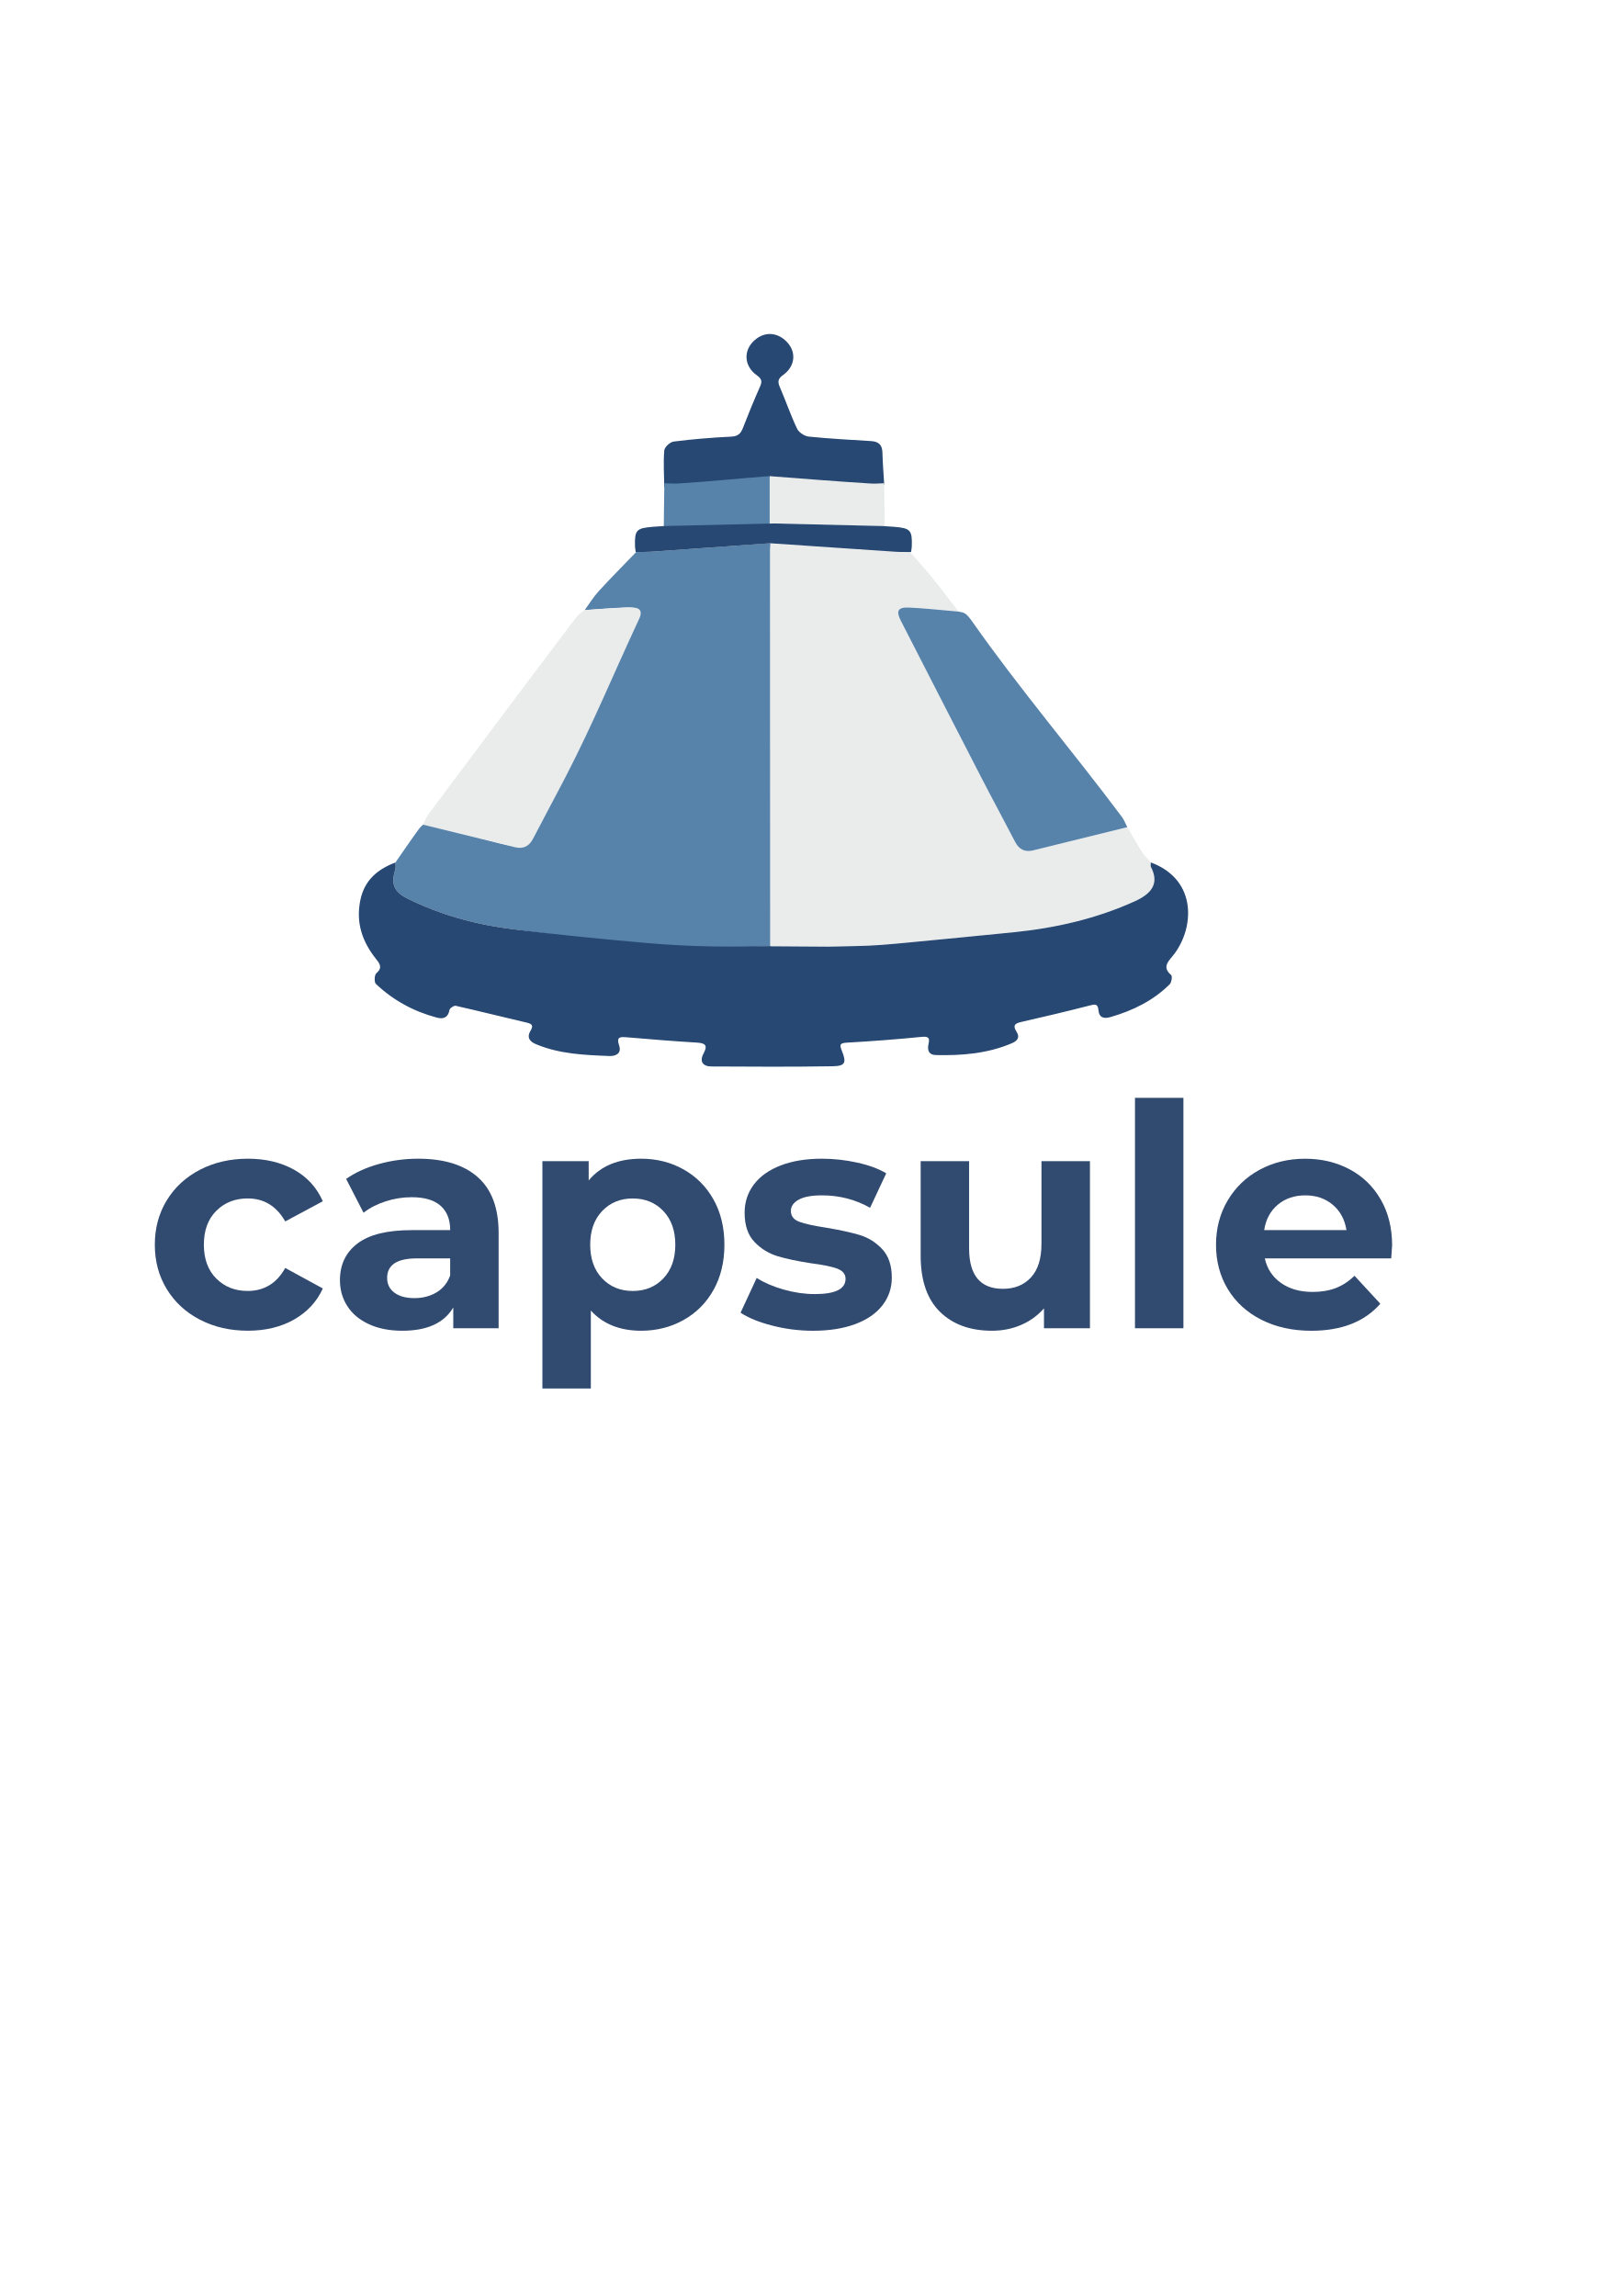
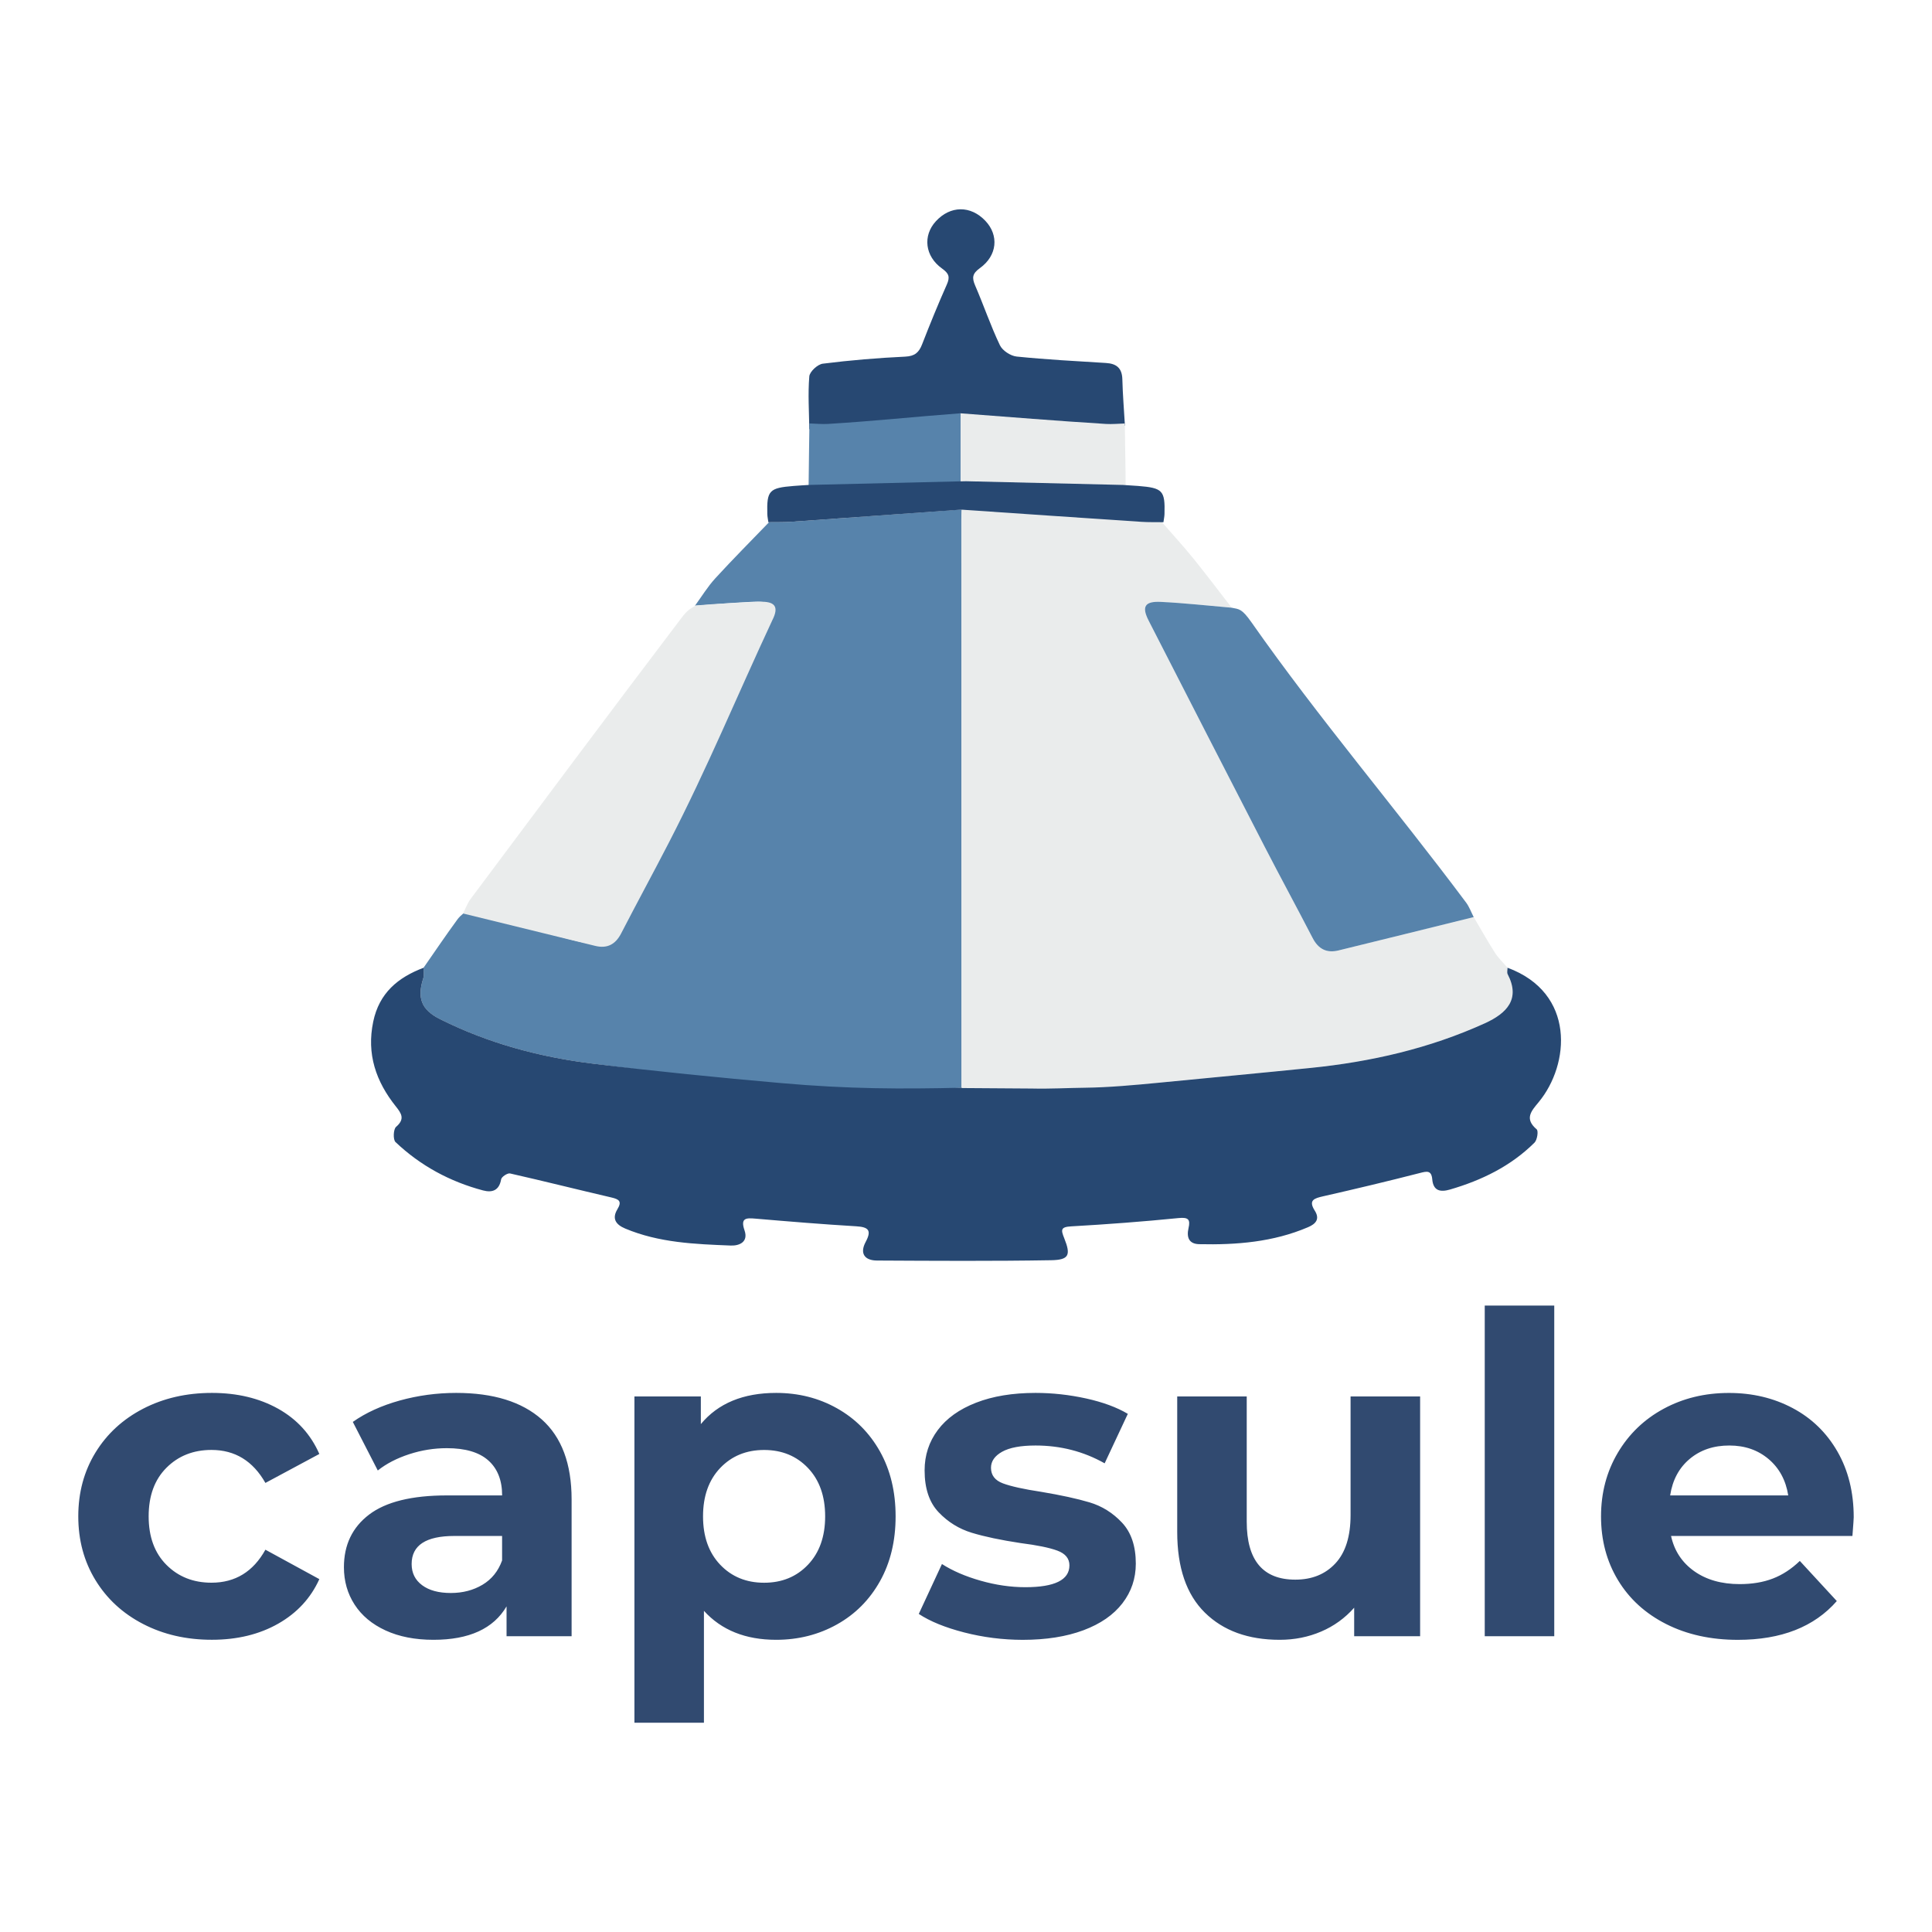
- <svg xmlns="http://www.w3.org/2000/svg" version="1.1" id="Livello_1" x="0px" y="0px" viewBox="0 0 595.28 841.89" style="enable-background:new 0 0 595.28 841.89;" xml:space="preserve">
-   <style type="text/css">
- 	.st0{fill:#274872;}
- 	.st1{fill:#314A70;}
- 	.st2{fill:#5783AB;}
- 	.st3{fill:#EAECEC;}
- </style>
-   <path class="st0" d="M243.53,178.65c-0.06-4.5-0.37-9.02,0-13.49c0.1-1.22,2.13-3.09,3.45-3.25c6.99-0.88,14.03-1.47,21.07-1.8  c2.43-0.12,3.48-1.05,4.29-3.12c2-5.14,4.08-10.25,6.32-15.29c0.86-1.93,0.56-2.83-1.2-4.09c-4.42-3.15-4.97-8.41-1.6-12.08  c3.7-4.04,8.88-4.09,12.65-0.12c3.5,3.68,3.07,8.88-1.39,12.08c-1.93,1.39-2.08,2.44-1.22,4.44c2.19,5.06,3.96,10.31,6.33,15.27  c0.65,1.37,2.73,2.73,4.28,2.89c7.57,0.77,15.19,1.17,22.79,1.64c2.69,0.16,4.13,1.28,4.21,4.15c0.1,3.95,0.43,7.89,0.66,11.84  c-1.51,0.05-3.03,0.22-4.53,0.13c-12.54-0.76-37.47-2.65-37.47-2.65S254.81,177.52,243.53,178.65z" />
-   <g>
-     <path class="st1" d="M73.32,483.91c-5.2-2.69-9.26-6.43-12.18-11.22c-2.92-4.78-4.38-10.21-4.38-16.28c0-6.07,1.46-11.5,4.38-16.28   c2.92-4.78,6.98-8.52,12.18-11.22c5.2-2.69,11.06-4.04,17.59-4.04c6.45,0,12.09,1.35,16.91,4.04c4.82,2.7,8.33,6.55,10.53,11.56   l-13.78,7.4c-3.19-5.62-7.78-8.43-13.78-8.43c-4.63,0-8.47,1.52-11.5,4.55c-3.04,3.04-4.55,7.17-4.55,12.41   c0,5.24,1.52,9.38,4.55,12.41c3.04,3.04,6.87,4.55,11.5,4.55c6.07,0,10.66-2.81,13.78-8.43l13.78,7.52   c-2.2,4.86-5.71,8.65-10.53,11.39c-4.82,2.73-10.46,4.1-16.91,4.1C84.38,487.95,78.52,486.6,73.32,483.91z" />
-     <path class="st1" d="M175.17,431.64c5.08,4.52,7.63,11.33,7.63,20.44v34.96h-16.62v-7.63c-3.34,5.69-9.56,8.54-18.67,8.54   c-4.71,0-8.79-0.8-12.24-2.39c-3.46-1.59-6.09-3.79-7.91-6.6c-1.82-2.81-2.73-6-2.73-9.56c0-5.69,2.14-10.17,6.43-13.44   c4.29-3.26,10.91-4.9,19.87-4.9h14.12c0-3.87-1.18-6.85-3.53-8.94c-2.35-2.09-5.88-3.13-10.59-3.13c-3.26,0-6.47,0.51-9.62,1.54   c-3.15,1.03-5.83,2.41-8.03,4.16l-6.38-12.41c3.34-2.35,7.34-4.17,12.01-5.47c4.67-1.29,9.47-1.94,14.4-1.94   C162.8,424.87,170.08,427.13,175.17,431.64z M160.03,473.89c2.35-1.4,4.02-3.47,5.01-6.21v-6.26h-12.18   c-7.29,0-10.93,2.39-10.93,7.17c0,2.28,0.89,4.08,2.68,5.41c1.78,1.33,4.23,1.99,7.34,1.99   C154.98,475.99,157.67,475.29,160.03,473.89z" />
-     <path class="st1" d="M250.6,428.8c4.67,2.62,8.33,6.3,10.99,11.04c2.66,4.75,3.99,10.27,3.99,16.57s-1.33,11.82-3.99,16.57   c-2.66,4.75-6.32,8.43-10.99,11.04s-9.85,3.93-15.54,3.93c-7.82,0-13.97-2.47-18.45-7.4v28.58h-17.76v-83.35h16.97v7.06   c4.4-5.31,10.82-7.97,19.24-7.97C240.76,424.87,245.94,426.18,250.6,428.8z M243.2,468.76c2.92-3.07,4.38-7.19,4.38-12.35   s-1.46-9.28-4.38-12.35c-2.92-3.07-6.66-4.61-11.22-4.61s-8.29,1.54-11.22,4.61c-2.92,3.07-4.38,7.19-4.38,12.35   s1.46,9.28,4.38,12.35c2.92,3.07,6.66,4.61,11.22,4.61S240.28,471.84,243.2,468.76z" />
-     <path class="st1" d="M283.11,486.07c-4.86-1.25-8.73-2.83-11.61-4.73l5.92-12.75c2.73,1.75,6.03,3.17,9.91,4.27   c3.87,1.1,7.67,1.65,11.39,1.65c7.51,0,11.27-1.86,11.27-5.58c0-1.75-1.03-3-3.07-3.76c-2.05-0.76-5.2-1.4-9.45-1.94   c-5.01-0.76-9.15-1.63-12.41-2.62c-3.26-0.99-6.09-2.73-8.48-5.24s-3.59-6.07-3.59-10.7c0-3.87,1.12-7.3,3.36-10.3   c2.24-3,5.5-5.33,9.79-7c4.29-1.67,9.35-2.5,15.2-2.5c4.33,0,8.63,0.48,12.92,1.42c4.29,0.95,7.84,2.26,10.65,3.93l-5.92,12.64   c-5.39-3.04-11.27-4.55-17.65-4.55c-3.8,0-6.64,0.53-8.54,1.59c-1.9,1.06-2.85,2.43-2.85,4.1c0,1.9,1.02,3.23,3.07,3.99   c2.05,0.76,5.31,1.48,9.79,2.16c5.01,0.84,9.11,1.73,12.3,2.68c3.19,0.95,5.96,2.68,8.31,5.18c2.35,2.5,3.53,6,3.53,10.48   c0,3.8-1.14,7.17-3.42,10.13c-2.28,2.96-5.6,5.26-9.96,6.89c-4.37,1.63-9.55,2.45-15.54,2.45   C292.94,487.95,287.97,487.32,283.11,486.07z" />
-     <path class="st1" d="M399.59,425.78v61.26h-16.85v-7.29c-2.35,2.66-5.16,4.69-8.43,6.09c-3.26,1.4-6.79,2.11-10.59,2.11   c-8.05,0-14.42-2.31-19.13-6.95c-4.71-4.63-7.06-11.5-7.06-20.61v-34.61h17.76v32c0,9.87,4.14,14.8,12.41,14.8   c4.25,0,7.67-1.38,10.25-4.16c2.58-2.77,3.87-6.89,3.87-12.35v-30.29H399.59z" />
-     <path class="st1" d="M416.1,402.55h17.76v84.49H416.1V402.55z" />
-     <path class="st1" d="M510.04,461.42H463.7c0.83,3.8,2.81,6.79,5.92,9c3.11,2.2,6.98,3.3,11.61,3.3c3.19,0,6.01-0.47,8.48-1.42   c2.47-0.95,4.76-2.45,6.89-4.5l9.45,10.25c-5.77,6.6-14.2,9.91-25.28,9.91c-6.91,0-13.02-1.35-18.33-4.04   c-5.31-2.69-9.41-6.43-12.3-11.22c-2.89-4.78-4.33-10.21-4.33-16.28c0-6,1.42-11.4,4.27-16.23c2.85-4.82,6.76-8.58,11.73-11.27   c4.97-2.69,10.53-4.04,16.68-4.04c6,0,11.42,1.29,16.28,3.87c4.86,2.58,8.67,6.28,11.44,11.1c2.77,4.82,4.16,10.42,4.16,16.79   C510.38,456.86,510.27,458.46,510.04,461.42z M468.48,441.72c-2.73,2.28-4.4,5.39-5.01,9.34h30.17c-0.61-3.87-2.28-6.96-5.01-9.28   c-2.73-2.31-6.07-3.47-10.02-3.47C474.59,438.3,471.21,439.44,468.48,441.72z" />
-   </g>
-   <g>
-     <g>
-       <path class="st2" d="M144.97,316.25c2.88-4.14,5.7-8.31,8.68-12.38c0.84-1.14,2.13-1.94,3.22-2.9c8.67,2.77,17.24,5.98,26.06,8.18    c7.28,1.81,7.49,1.33,11.08-5.55c9.52-18.28,18.99-36.58,28.42-54.91c3.55-6.9,7.04-13.85,10.34-20.87c1.87-3.99,1-5.28-3.27-5.1    c-5.07,0.21-10.13,0.68-15.19,1.04c1.72-2.35,3.24-4.87,5.2-7.01c4.47-4.88,9.14-9.57,13.74-14.34c1.84-0.03,3.68,0.02,5.52-0.1    c14.62-1.03,29.24-2.1,43.86-3.16c-0.08,0.84-0.24,1.68-0.24,2.52c0.01,48.41,0.03,96.83,0.05,145.24    c-15.73,0.85-30.48,0.97-47.48-0.65c-16.01-1.04-30.66-3.54-46.6-5.49c-13.64-1.67-26.85-5.2-39.21-11.4    c-4.77-2.4-5.86-5.41-4.24-10.45C145.16,318.1,144.96,317.14,144.97,316.25z" />
-       <path class="st3" d="M282.42,346.9c-0.02-48.41-0.04-96.83-0.05-145.24c0-0.84,0.05-1.64,0.04-2.48    c5.63,0.1,11.47-0.06,17.08,0.32c11.35,0.78,22.67,1.83,34.01,2.77c2.69,3.09,5.47,6.1,8.05,9.28c3.38,4.17,6.61,8.47,9.9,12.71    c-6.04-0.52-12.07-1.2-18.13-1.49c-4.12-0.2-4.91,1.24-3.08,4.81c9.87,19.27,19.73,38.54,29.65,57.78    c4.02,7.79,8.22,15.49,12.24,23.29c1.46,2.83,3.6,3.9,6.61,3.17c11.52-2.81,23.03-5.68,34.54-8.52c1.8,3.04,3.52,6.13,5.42,9.1    c0.89,1.39,2.13,2.56,3.21,3.83c0,0.56-0.19,1.22,0.04,1.66c3.28,6.31-0.16,9.95-5.82,12.53c-14.18,6.44-29.11,9.85-44.52,11.41    c-12.89,1.31-25.79,2.51-38.68,3.77c-6.24,0.61-12.47,1.45-18.72,1.79c-4.58,0.24-9.2-0.17-13.81-0.3    c-5.95-0.04-11.9-0.08-17.85-0.12L282.42,346.9z" />
-       <path class="st2" d="M413.28,303.3c-11.51,2.84-23.02,5.71-34.54,8.52c-3.01,0.74-5.15-0.34-6.61-3.17    c-4.02-7.79-8.22-15.49-12.24-23.29c-9.92-19.24-19.79-38.51-29.65-57.78c-1.83-3.57-1.04-5.01,3.08-4.81    c6.05,0.29,12.09,0.97,18.13,1.49c1.89,0.4,2.54,0.15,5.06,3.74c17.1,24.41,37.01,47.73,54.85,71.62    C412.17,300.72,412.64,302.07,413.28,303.3z" />
-       <path class="st3" d="M155.06,302.38c11.51,2.84,22.26,5.47,33.78,8.28c3.01,0.74,5.15-0.34,6.61-3.17    c4.02-7.79,8.22-15.49,12.24-23.29c9.92-19.24,17.3-37.26,26.37-56.7c1.83-3.57,0.68-4.95-3.44-4.75    c-6.05,0.29-10.08,0.42-16.13,0.94c-2.11,1.25-2.46,1.66-3.84,3.47c-18.01,23.75-35.83,47.64-53.67,71.53    C156.18,299.79,155.7,301.14,155.06,302.38z" />
-       <path class="st0" d="M421.92,316.24c0,0.56-0.19,1.22,0.04,1.66c3.28,6.31-0.16,9.95-5.82,12.53    c-14.18,6.44-29.11,9.85-44.52,11.41c-12.89,1.31-25.79,2.51-38.68,3.77c-6.24,0.61-12.94,1.22-18.94,1.29    c-4.59,0.05-8.98,0.32-13.59,0.2c-5.95-0.04-11.9-0.08-17.85-0.12c0,0-0.12-0.08-0.12-0.08c-15.36,0.35-28.73,0.35-46.17-1.19    c-15.98-1.41-31.97-2.99-47.91-4.95c-13.64-1.67-26.85-5.2-39.21-11.4c-4.77-2.4-5.86-5.41-4.24-10.45    c0.26-0.81,0.06-1.77,0.07-2.66c-6.55,2.47-11.33,6.45-12.86,13.75c-1.74,8.28,0.69,15.31,5.77,21.67    c1.43,1.79,2.4,3.22,0.07,5.22c-0.71,0.61-0.81,3.27-0.15,3.89c6.36,6.04,13.89,10.11,22.37,12.36c2.35,0.62,4.12,0.02,4.62-2.85    c0.11-0.64,1.63-1.63,2.27-1.49c8.66,1.96,17.26,4.13,25.91,6.14c1.98,0.46,2.73,1,1.52,3.01c-1.45,2.4-0.41,3.92,2,4.93    c8.64,3.63,17.82,3.98,26.97,4.34c2.18,0.08,4.54-0.9,3.51-3.88c-1.11-3.22,0.45-3.2,2.83-2.99c8.57,0.73,17.14,1.44,25.72,1.95    c3.13,0.19,3.98,1.04,2.41,3.98c-1.6,2.98-0.26,4.76,2.9,4.77c14.82,0.08,29.65,0.17,44.46-0.08c4.59-0.08,5.1-1.29,3.36-5.63    c-0.84-2.1-0.97-2.87,1.76-3.02c9.16-0.52,18.32-1.21,27.45-2.12c2.5-0.25,3.06,0.34,2.55,2.56c-0.53,2.31,0.05,4.05,2.72,4.11    c9.52,0.21,18.91-0.53,27.82-4.34c1.95-0.83,3.09-2.06,1.71-4.23c-1.72-2.71-0.09-3.15,2.17-3.67c8.24-1.87,16.46-3.83,24.64-5.93    c1.82-0.47,3-0.77,3.21,1.6c0.26,2.99,2.1,3.32,4.53,2.61c8.11-2.36,15.55-5.98,21.6-11.99c0.69-0.69,1.03-2.99,0.55-3.39    c-3.18-2.71-1.41-4.64,0.51-6.95C437.87,340.92,439.33,322.67,421.92,316.24z" />
-     </g>
-   </g>
-   <path class="st3" d="M324.35,192.94c-6.72-0.27-13.4-0.35-20.23-0.52c-7.13-0.17-18.9-0.51-18.9-0.51s-1.27,0.04-2.44,0  c0,0-0.63-0.01-0.63,0.18c-0.01-5.67,0.01-11.83,0-17.5c12.58,0.95,24.65,1.94,37.19,2.72c1.5,0.09,3.29-0.07,4.8-0.12  C324.19,182.43,324.33,187.69,324.35,192.94z" />
-   <path class="st2" d="M243.35,193.45c6.72-0.27,10.02-0.35,16.86-0.52c7.13-0.17,18.9-0.51,18.9-0.51s1.27,0.04,2.44,0  c0,0,0.63-0.53,0.63-0.34c0.01-5.67-0.01-11.83,0-17.5c-12.58,0.95-21.28,1.94-33.82,2.72c-1.5,0.09-3.29-0.07-4.8-0.12  C243.51,182.43,243.38,188.21,243.35,193.45z" />
-   <path class="st0" d="M327.57,193.15c-1.31-0.1-2.62-0.17-3.93-0.26c-13.33-0.32-26.66-0.63-39.99-0.95v0c-0.03,0-0.06,0-0.1,0  c-0.03,0-0.06,0-0.1,0v0c-13.33,0.32-26.66,0.63-39.99,0.95c-1.31,0.08-2.62,0.15-3.93,0.26c-6.26,0.5-6.88,1.16-6.73,7.17  c0.02,0.7,0.18,1.39,0.27,2.09c1.91-0.03,3.82,0.02,5.72-0.1c14.92-1.02,28.65-2.07,43.57-3.11c14.92,1.04,31.01,2.1,45.93,3.11  c1.9,0.13,3.81,0.07,5.72,0.1c0.09-0.7,0.25-1.39,0.27-2.09C334.45,194.31,333.82,193.65,327.57,193.15z" />
+ <svg xmlns="http://www.w3.org/2000/svg" xml:space="preserve" id="Livello_1" x="0" y="0" version="1.1" viewBox="36.76 68.993 493.611 493.611">
+   <style>.st0{fill:#274872}.st2{fill:#5783ab}.st3{fill:#eaecec}</style>
+   <path d="M243.53 178.65c-.06-4.5-.37-9.02 0-13.49.1-1.22 2.13-3.09 3.45-3.25 6.99-.88 14.03-1.47 21.07-1.8 2.43-.12 3.48-1.05 4.29-3.12 2-5.14 4.08-10.25 6.32-15.29.86-1.93.56-2.83-1.2-4.09-4.42-3.15-4.97-8.41-1.6-12.08 3.7-4.04 8.88-4.09 12.65-.12 3.5 3.68 3.07 8.88-1.39 12.08-1.93 1.39-2.08 2.44-1.22 4.44 2.19 5.06 3.96 10.31 6.33 15.27.65 1.37 2.73 2.73 4.28 2.89 7.57.77 15.19 1.17 22.79 1.64 2.69.16 4.13 1.28 4.21 4.15.1 3.95.43 7.89.66 11.84-1.51.05-3.03.22-4.53.13-12.54-.76-37.47-2.65-37.47-2.65s-27.36 2.32-38.64 3.45z" class="st0" />
+   <path fill="#314a70" d="M73.32 483.91c-5.2-2.69-9.26-6.43-12.18-11.22-2.92-4.78-4.38-10.21-4.38-16.28s1.46-11.5 4.38-16.28c2.92-4.78 6.98-8.52 12.18-11.22 5.2-2.69 11.06-4.04 17.59-4.04 6.45 0 12.09 1.35 16.91 4.04 4.82 2.7 8.33 6.55 10.53 11.56l-13.78 7.4c-3.19-5.62-7.78-8.43-13.78-8.43-4.63 0-8.47 1.52-11.5 4.55-3.04 3.04-4.55 7.17-4.55 12.41s1.52 9.38 4.55 12.41c3.04 3.04 6.87 4.55 11.5 4.55 6.07 0 10.66-2.81 13.78-8.43l13.78 7.52c-2.2 4.86-5.71 8.65-10.53 11.39-4.82 2.73-10.46 4.1-16.91 4.1-6.53.01-12.39-1.34-17.59-4.03zm101.85-52.27c5.08 4.52 7.63 11.33 7.63 20.44v34.96h-16.62v-7.63c-3.34 5.69-9.56 8.54-18.67 8.54-4.71 0-8.79-.8-12.24-2.39-3.46-1.59-6.09-3.79-7.91-6.6-1.82-2.81-2.73-6-2.73-9.56 0-5.69 2.14-10.17 6.43-13.44 4.29-3.26 10.91-4.9 19.87-4.9h14.12c0-3.87-1.18-6.85-3.53-8.94-2.35-2.09-5.88-3.13-10.59-3.13-3.26 0-6.47.51-9.62 1.54-3.15 1.03-5.83 2.41-8.03 4.16l-6.38-12.41c3.34-2.35 7.34-4.17 12.01-5.47 4.67-1.29 9.47-1.94 14.4-1.94 9.49 0 16.77 2.26 21.86 6.77zm-15.14 42.25c2.35-1.4 4.02-3.47 5.01-6.21v-6.26h-12.18c-7.29 0-10.93 2.39-10.93 7.17 0 2.28.89 4.08 2.68 5.41 1.78 1.33 4.23 1.99 7.34 1.99 3.03 0 5.72-.7 8.08-2.1zm90.57-45.09c4.67 2.62 8.33 6.3 10.99 11.04 2.66 4.75 3.99 10.27 3.99 16.57s-1.33 11.82-3.99 16.57-6.32 8.43-10.99 11.04-9.85 3.93-15.54 3.93c-7.82 0-13.97-2.47-18.45-7.4v28.58h-17.76v-83.35h16.97v7.06c4.4-5.31 10.82-7.97 19.24-7.97 5.7 0 10.88 1.31 15.54 3.93zm-7.4 39.96c2.92-3.07 4.38-7.19 4.38-12.35s-1.46-9.28-4.38-12.35c-2.92-3.07-6.66-4.61-11.22-4.61s-8.29 1.54-11.22 4.61c-2.92 3.07-4.38 7.19-4.38 12.35s1.46 9.28 4.38 12.35c2.92 3.07 6.66 4.61 11.22 4.61s8.3-1.53 11.22-4.61zm39.91 17.31c-4.86-1.25-8.73-2.83-11.61-4.73l5.92-12.75c2.73 1.75 6.03 3.17 9.91 4.27 3.87 1.1 7.67 1.65 11.39 1.65 7.51 0 11.27-1.86 11.27-5.58 0-1.75-1.03-3-3.07-3.76-2.05-.76-5.2-1.4-9.45-1.94-5.01-.76-9.15-1.63-12.41-2.62-3.26-.99-6.09-2.73-8.48-5.24s-3.59-6.07-3.59-10.7c0-3.87 1.12-7.3 3.36-10.3 2.24-3 5.5-5.33 9.79-7 4.29-1.67 9.35-2.5 15.2-2.5 4.33 0 8.63.48 12.92 1.42 4.29.95 7.84 2.26 10.65 3.93l-5.92 12.64c-5.39-3.04-11.27-4.55-17.65-4.55-3.8 0-6.64.53-8.54 1.59-1.9 1.06-2.85 2.43-2.85 4.1 0 1.9 1.02 3.23 3.07 3.99 2.05.76 5.31 1.48 9.79 2.16 5.01.84 9.11 1.73 12.3 2.68 3.19.95 5.96 2.68 8.31 5.18 2.35 2.5 3.53 6 3.53 10.48 0 3.8-1.14 7.17-3.42 10.13-2.28 2.96-5.6 5.26-9.96 6.89-4.37 1.63-9.55 2.45-15.54 2.45-5.09-.01-10.06-.64-14.92-1.89zm116.48-60.29v61.26h-16.85v-7.29a23.4 23.4 0 0 1-8.43 6.09c-3.26 1.4-6.79 2.11-10.59 2.11-8.05 0-14.42-2.31-19.13-6.95-4.71-4.63-7.06-11.5-7.06-20.61v-34.61h17.76v32c0 9.87 4.14 14.8 12.41 14.8 4.25 0 7.67-1.38 10.25-4.16 2.58-2.77 3.87-6.89 3.87-12.35v-30.29h17.77zm16.51-23.23h17.76v84.49H416.1v-84.49zm93.94 58.87H463.7c.83 3.8 2.81 6.79 5.92 9 3.11 2.2 6.98 3.3 11.61 3.3 3.19 0 6.01-.47 8.48-1.42 2.47-.95 4.76-2.45 6.89-4.5l9.45 10.25c-5.77 6.6-14.2 9.91-25.28 9.91-6.91 0-13.02-1.35-18.33-4.04-5.31-2.69-9.41-6.43-12.3-11.22-2.89-4.78-4.33-10.21-4.33-16.28 0-6 1.42-11.4 4.27-16.23 2.85-4.82 6.76-8.58 11.73-11.27 4.97-2.69 10.53-4.04 16.68-4.04 6 0 11.42 1.29 16.28 3.87 4.86 2.58 8.67 6.28 11.44 11.1 2.77 4.82 4.16 10.42 4.16 16.79.01.22-.1 1.82-.33 4.78zm-41.56-19.7c-2.73 2.28-4.4 5.39-5.01 9.34h30.17c-.61-3.87-2.28-6.96-5.01-9.28-2.73-2.31-6.07-3.47-10.02-3.47-4.02-.01-7.4 1.13-10.13 3.41z" />
+   <path d="M144.97 316.25c2.88-4.14 5.7-8.31 8.68-12.38.84-1.14 2.13-1.94 3.22-2.9 8.67 2.77 17.24 5.98 26.06 8.18 7.28 1.81 7.49 1.33 11.08-5.55 9.52-18.28 18.99-36.58 28.42-54.91 3.55-6.9 7.04-13.85 10.34-20.87 1.87-3.99 1-5.28-3.27-5.1-5.07.21-10.13.68-15.19 1.04 1.72-2.35 3.24-4.87 5.2-7.01 4.47-4.88 9.14-9.57 13.74-14.34 1.84-.03 3.68.02 5.52-.1 14.62-1.03 29.24-2.1 43.86-3.16-.08.84-.24 1.68-.24 2.52.01 48.41.03 96.83.05 145.24-15.73.85-30.48.97-47.48-.65-16.01-1.04-30.66-3.54-46.6-5.49-13.64-1.67-26.85-5.2-39.21-11.4-4.77-2.4-5.86-5.41-4.24-10.45.25-.82.05-1.78.06-2.67z" class="st2" />
+   <path d="M282.42 346.9c-.02-48.41-.04-96.83-.05-145.24 0-.84.05-1.64.04-2.48 5.63.1 11.47-.06 17.08.32 11.35.78 22.67 1.83 34.01 2.77 2.69 3.09 5.47 6.1 8.05 9.28 3.38 4.17 6.61 8.47 9.9 12.71-6.04-.52-12.07-1.2-18.13-1.49-4.12-.2-4.91 1.24-3.08 4.81 9.87 19.27 19.73 38.54 29.65 57.78 4.02 7.79 8.22 15.49 12.24 23.29 1.46 2.83 3.6 3.9 6.61 3.17 11.52-2.81 23.03-5.68 34.54-8.52 1.8 3.04 3.52 6.13 5.42 9.1.89 1.39 2.13 2.56 3.21 3.83 0 .56-.19 1.22.04 1.66 3.28 6.31-.16 9.95-5.82 12.53-14.18 6.44-29.11 9.85-44.52 11.41-12.89 1.31-25.79 2.51-38.68 3.77-6.24.61-12.47 1.45-18.72 1.79-4.58.24-9.2-.17-13.81-.3l-17.85-.12-.13-.07z" class="st3" />
+   <path d="M413.28 303.3c-11.51 2.84-23.02 5.71-34.54 8.52-3.01.74-5.15-.34-6.61-3.17-4.02-7.79-8.22-15.49-12.24-23.29-9.92-19.24-19.79-38.51-29.65-57.78-1.83-3.57-1.04-5.01 3.08-4.81 6.05.29 12.09.97 18.13 1.49 1.89.4 2.54.15 5.06 3.74 17.1 24.41 37.01 47.73 54.85 71.62.81 1.1 1.28 2.45 1.92 3.68z" class="st2" />
+   <path d="M155.06 302.38c11.51 2.84 22.26 5.47 33.78 8.28 3.01.74 5.15-.34 6.61-3.17 4.02-7.79 8.22-15.49 12.24-23.29 9.92-19.24 17.3-37.26 26.37-56.7 1.83-3.57.68-4.95-3.44-4.75-6.05.29-10.08.42-16.13.94-2.11 1.25-2.46 1.66-3.84 3.47-18.01 23.75-35.83 47.64-53.67 71.53-.8 1.1-1.28 2.45-1.92 3.69z" class="st3" />
+   <path d="M421.92 316.24c0 .56-.19 1.22.04 1.66 3.28 6.31-.16 9.95-5.82 12.53-14.18 6.44-29.11 9.85-44.52 11.41-12.89 1.31-25.79 2.51-38.68 3.77-6.24.61-12.94 1.22-18.94 1.29-4.59.05-8.98.32-13.59.2l-17.85-.12-.12-.08c-15.36.35-28.73.35-46.17-1.19-15.98-1.41-31.97-2.99-47.91-4.95-13.64-1.67-26.85-5.2-39.21-11.4-4.77-2.4-5.86-5.41-4.24-10.45.26-.81.06-1.77.07-2.66-6.55 2.47-11.33 6.45-12.86 13.75-1.74 8.28.69 15.31 5.77 21.67 1.43 1.79 2.4 3.22.07 5.22-.71.61-.81 3.27-.15 3.89 6.36 6.04 13.89 10.11 22.37 12.36 2.35.62 4.12.02 4.62-2.85.11-.64 1.63-1.63 2.27-1.49 8.66 1.96 17.26 4.13 25.91 6.14 1.98.46 2.73 1 1.52 3.01-1.45 2.4-.41 3.92 2 4.93 8.64 3.63 17.82 3.98 26.97 4.34 2.18.08 4.54-.9 3.51-3.88-1.11-3.22.45-3.2 2.83-2.99 8.57.73 17.14 1.44 25.72 1.95 3.13.19 3.98 1.04 2.41 3.98-1.6 2.98-.26 4.76 2.9 4.77 14.82.08 29.65.17 44.46-.08 4.59-.08 5.1-1.29 3.36-5.63-.84-2.1-.97-2.87 1.76-3.02 9.16-.52 18.32-1.21 27.45-2.12 2.5-.25 3.06.34 2.55 2.56-.53 2.31.05 4.05 2.72 4.11 9.52.21 18.91-.53 27.82-4.34 1.95-.83 3.09-2.06 1.71-4.23-1.72-2.71-.09-3.15 2.17-3.67 8.24-1.87 16.46-3.83 24.64-5.93 1.82-.47 3-.77 3.21 1.6.26 2.99 2.1 3.32 4.53 2.61 8.11-2.36 15.55-5.98 21.6-11.99.69-.69 1.03-2.99.55-3.39-3.18-2.71-1.41-4.64.51-6.95 7.99-9.66 9.45-27.91-7.96-34.34z" class="st0" />
+   <path d="M324.35 192.94c-6.72-.27-13.4-.35-20.23-.52-7.13-.17-18.9-.51-18.9-.51s-1.27.04-2.44 0c0 0-.63-.01-.63.18-.01-5.67.01-11.83 0-17.5 12.58.95 24.65 1.94 37.19 2.72 1.5.09 3.29-.07 4.8-.12.05 5.24.19 10.5.21 15.75z" class="st3" />
+   <path d="M243.35 193.45c6.72-.27 10.02-.35 16.86-.52 7.13-.17 18.9-.51 18.9-.51s1.27.04 2.44 0c0 0 .63-.53.63-.34.01-5.67-.01-11.83 0-17.5-12.58.95-21.28 1.94-33.82 2.72-1.5.09-3.29-.07-4.8-.12-.05 5.25-.18 11.03-.21 16.27z" class="st2" />
+   <path d="M327.57 193.15c-1.31-.1-2.62-.17-3.93-.26-13.33-.32-26.66-.63-39.99-.95h-.2c-13.33.32-26.66.63-39.99.95-1.31.08-2.62.15-3.93.26-6.26.5-6.88 1.16-6.73 7.17.02.7.18 1.39.27 2.09 1.91-.03 3.82.02 5.72-.1 14.92-1.02 28.65-2.07 43.57-3.11 14.92 1.04 31.01 2.1 45.93 3.11 1.9.13 3.81.07 5.72.1.09-.7.25-1.39.27-2.09.17-6.01-.46-6.67-6.71-7.17z" class="st0" />
</svg>
